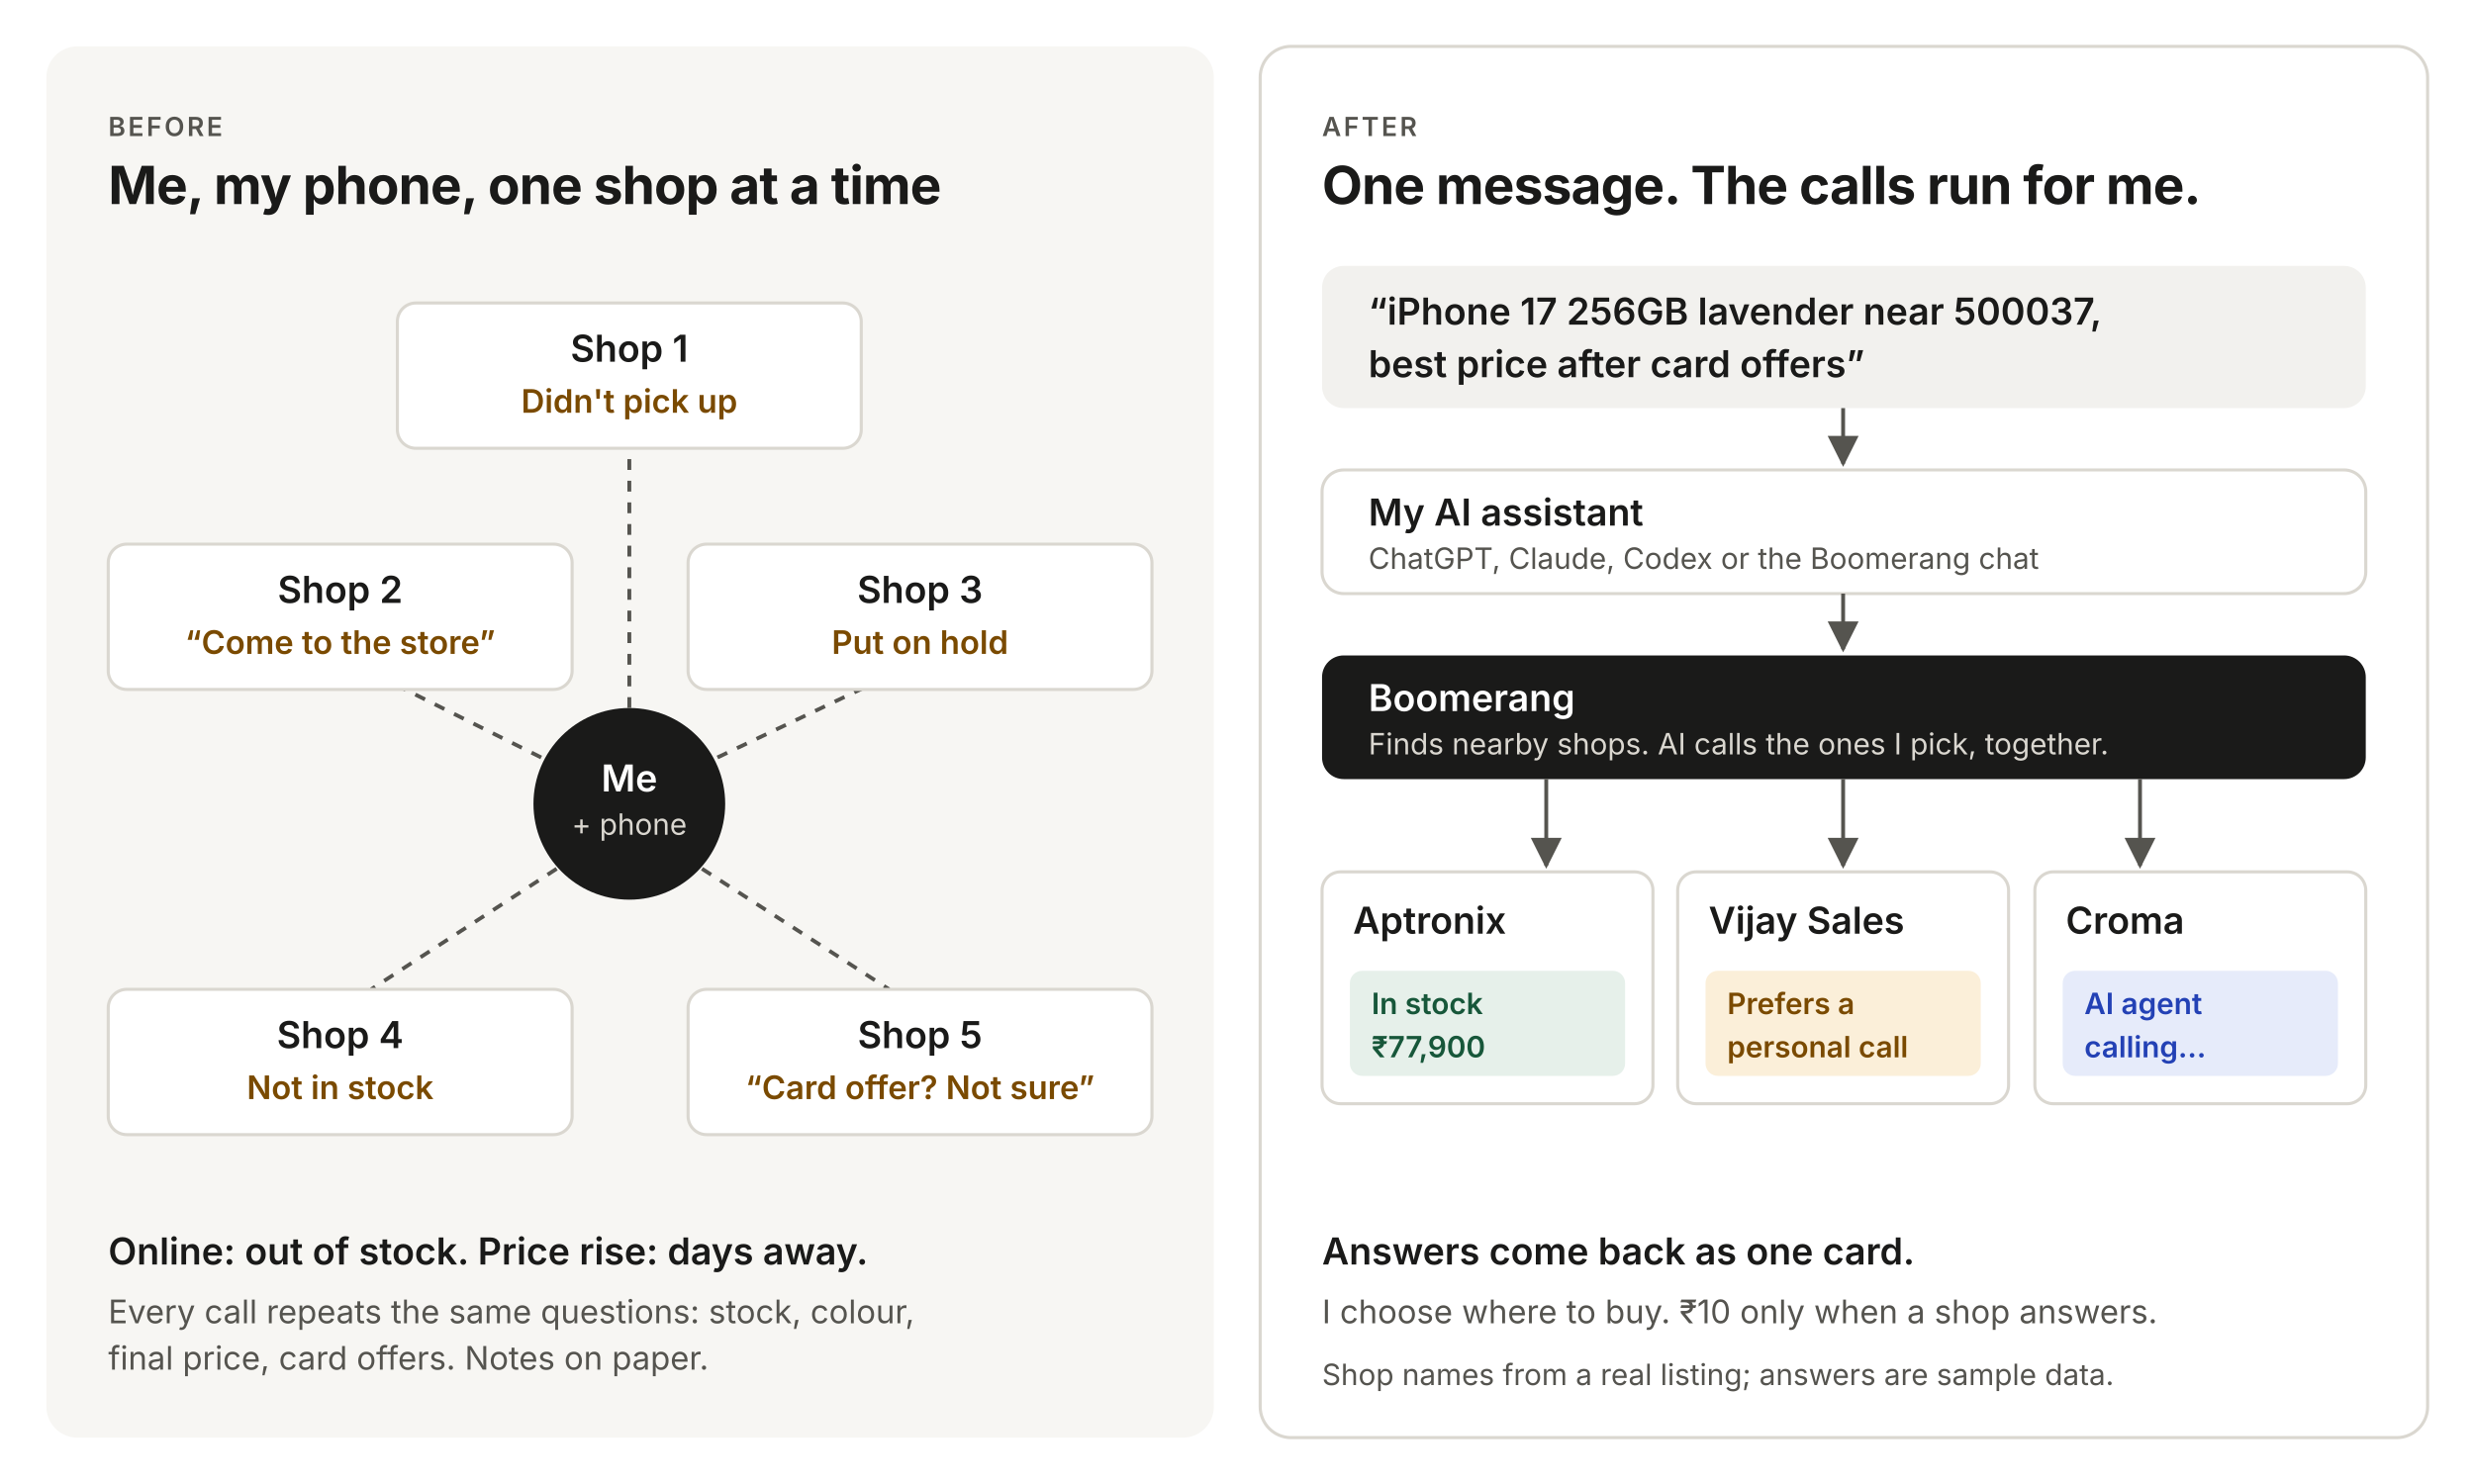
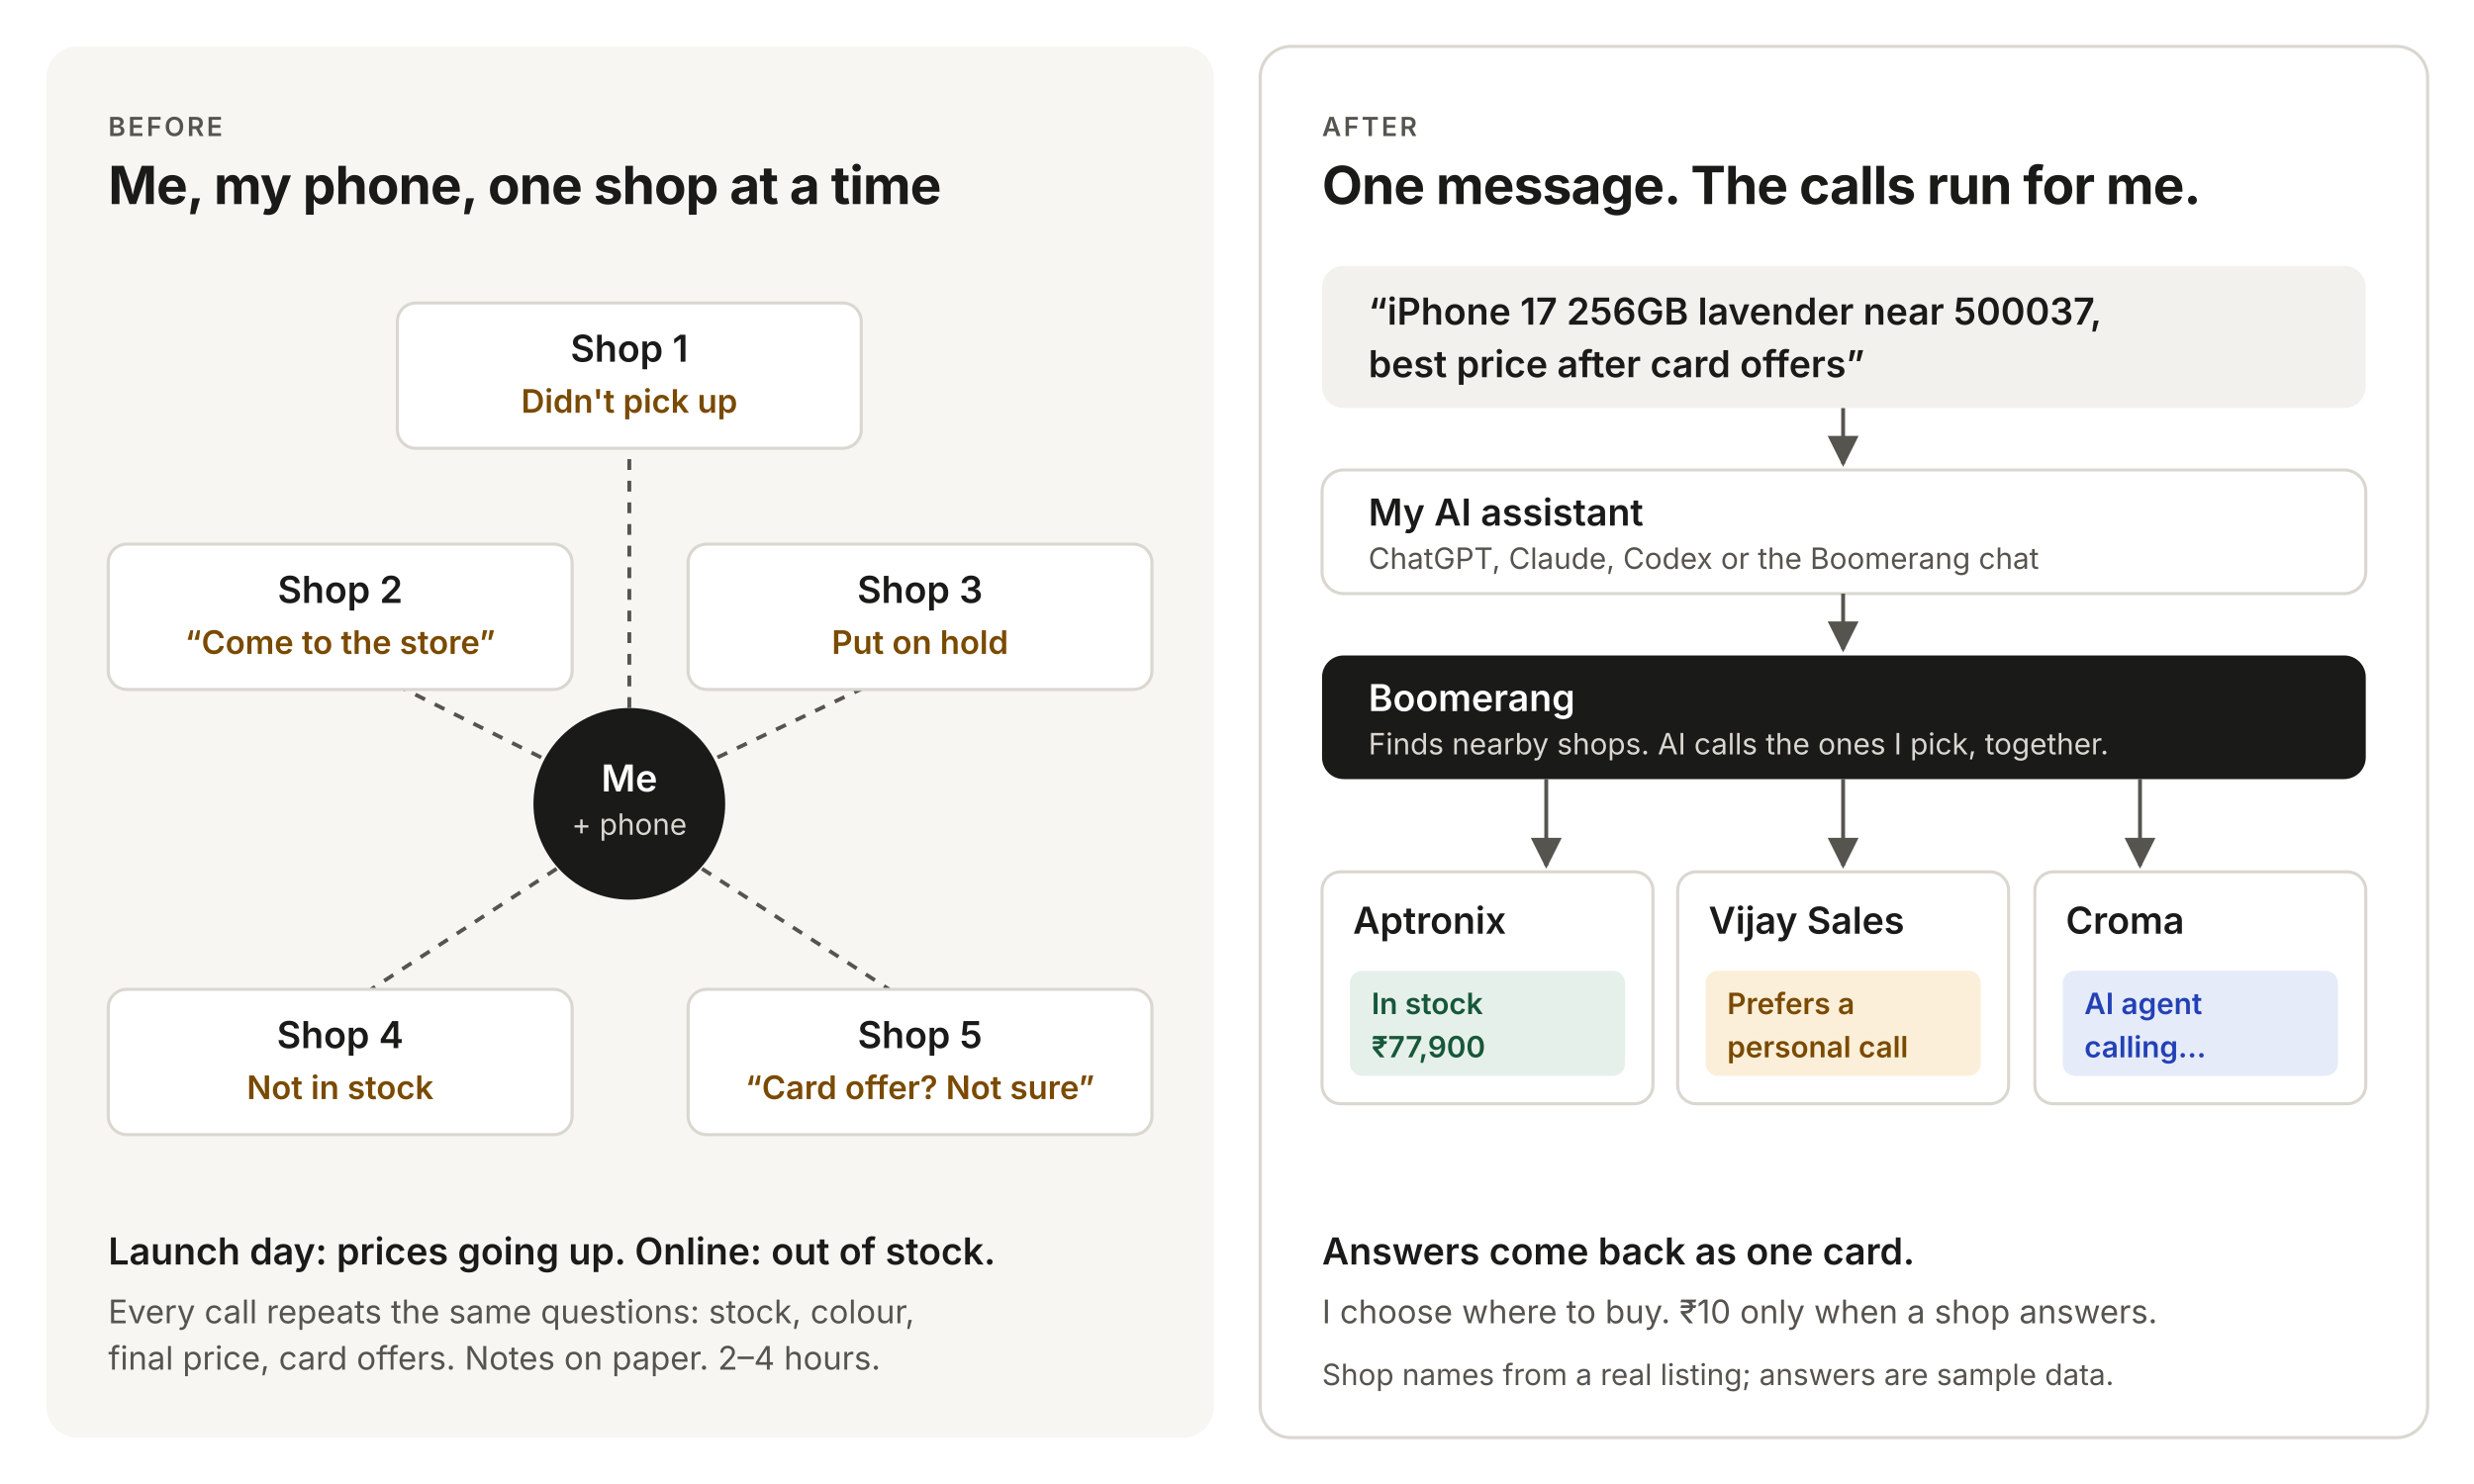
<svg xmlns="http://www.w3.org/2000/svg" viewBox="0 0 1600 960" width="1600" height="960">
  <defs>
    <marker id="a" viewBox="0 0 10 10" refX="9" refY="5" markerWidth="8" markerHeight="8" orient="auto-start-reverse">
      <path d="M0 0L10 5L0 10z" fill="#55544F" />
    </marker>
    <style>
text{font-family:Inter,system-ui,-apple-system,"Segoe UI",sans-serif;fill:#1A1A19}
.h{font-size:34px;font-weight:700;letter-spacing:-0.5px}
.k{font-size:17px;font-weight:600;letter-spacing:1.6px;fill:#55544F}
.t{font-size:24px;font-weight:600}
.b{font-size:21px;fill:#55544F}
.s{font-size:19px;fill:#55544F}
.w{fill:#FFFFFF}
.g{fill:#17573A;font-weight:600}
.am{fill:#7A4A00;font-weight:600}
.bl{fill:#2341B5;font-weight:600}
.box{fill:#FFFFFF;stroke:#DAD7D0;stroke-width:2}
.dark{fill:#1A1A19}
.ln{stroke:#55544F;stroke-width:2.5;fill:none}
.dash{stroke:#55544F;stroke-width:2.5;fill:none;stroke-dasharray:7 7}
.chipg{fill:#E6F0EA}.chipa{fill:#FBEFD9}.chipb{fill:#E6EBFA}.chipn{fill:#F2F1EE}
</style>
  </defs>
  <rect width="1600" height="960" fill="#FFFFFF" />
  <rect x="30" y="30" width="755" height="900" rx="20" fill="#F7F6F3" />
  <text x="70" y="88" class="k">BEFORE</text>
  <text x="70" y="132" class="h">Me, my phone, one shop at a time</text>
  <circle cx="407" cy="520" r="62" class="dark" />
  <text x="407" y="512" text-anchor="middle" class="t w">Me</text>
  <text x="407" y="540" text-anchor="middle" class="s" style="fill:#DAD7D0">+ phone</text>
  <g>
    <line x1="407" y1="458" x2="407" y2="290" class="dash" />
    <rect x="257" y="196" width="300" height="94" rx="12" class="box" />
    <text x="407" y="234" text-anchor="middle" class="t">Shop 1</text>
    <text x="407" y="267" text-anchor="middle" class="b am">Didn't pick up</text>
    <line x1="350" y1="490" x2="230" y2="430" class="dash" />
    <rect x="70" y="352" width="300" height="94" rx="12" class="box" />
    <text x="220" y="390" text-anchor="middle" class="t">Shop 2</text>
    <text x="220" y="423" text-anchor="middle" class="b am">“Come to the store”</text>
    <line x1="464" y1="490" x2="590" y2="430" class="dash" />
    <rect x="445" y="352" width="300" height="94" rx="12" class="box" />
    <text x="595" y="390" text-anchor="middle" class="t">Shop 3</text>
    <text x="595" y="423" text-anchor="middle" class="b am">Put on hold</text>
    <line x1="360" y1="562" x2="240" y2="640" class="dash" />
    <rect x="70" y="640" width="300" height="94" rx="12" class="box" />
    <text x="220" y="678" text-anchor="middle" class="t">Shop 4</text>
    <text x="220" y="711" text-anchor="middle" class="b am">Not in stock</text>
    <line x1="454" y1="562" x2="575" y2="640" class="dash" />
    <rect x="445" y="640" width="300" height="94" rx="12" class="box" />
    <text x="595" y="678" text-anchor="middle" class="t">Shop 5</text>
    <text x="595" y="711" text-anchor="middle" class="b am">“Card offer? Not sure”</text>
  </g>
-   <text x="70" y="818" class="t">Online: out of stock. Price rise: days away.</text>
+   <text x="70" y="818" class="t">Launch day: prices going up. Online: out of stock.</text>
  <text x="70" y="856" class="b">Every call repeats the same questions: stock, colour,</text>
-   <text x="70" y="886" class="b">final price, card offers. Notes on paper.</text>
+   <text x="70" y="886" class="b">final price, card offers. Notes on paper. 2–4 hours.</text>
  <rect x="815" y="30" width="755" height="900" rx="20" fill="#FFFFFF" stroke="#DAD7D0" stroke-width="2" />
  <text x="855" y="88" class="k">AFTER</text>
  <text x="855" y="132" class="h">One message. The calls run for me.</text>
  <rect x="855" y="172" width="675" height="92" rx="14" fill="#F2F1EE" />
  <text x="885" y="210" class="t">“iPhone 17 256GB lavender near 500037,</text>
  <text x="885" y="244" class="t">best price after card offers”</text>
  <line x1="1192" y1="264" x2="1192" y2="300" class="ln" marker-end="url(#a)" />
  <rect x="855" y="304" width="675" height="80" rx="14" class="box" />
  <text x="885" y="340" class="t">My AI assistant</text>
  <text x="885" y="368" class="s">ChatGPT, Claude, Codex or the Boomerang chat</text>
  <line x1="1192" y1="384" x2="1192" y2="420" class="ln" marker-end="url(#a)" />
  <rect x="855" y="424" width="675" height="80" rx="14" class="dark" />
  <text x="885" y="460" class="t w">Boomerang</text>
  <text x="885" y="488" class="s" style="fill:#DAD7D0">Finds nearby shops. AI calls the ones I pick, together.</text>
  <path d="M1000 504 L1000 560" class="ln" marker-end="url(#a)" />
  <path d="M1192 504 L1192 560" class="ln" marker-end="url(#a)" />
  <path d="M1384 504 L1384 560" class="ln" marker-end="url(#a)" />
  <rect x="855" y="564" width="214" height="150" rx="12" class="box" />
  <text x="875" y="604" class="t">Aptronix</text>
  <rect x="873" y="628" width="178" height="68" rx="8" class="chipg" />
  <text x="887" y="656" class="s g">In stock</text>
  <text x="887" y="684" class="s g">₹77,900</text>
  <rect x="1085" y="564" width="214" height="150" rx="12" class="box" />
  <text x="1105" y="604" class="t">Vijay Sales</text>
  <rect x="1103" y="628" width="178" height="68" rx="8" class="chipa" />
  <text x="1117" y="656" class="s am">Prefers a</text>
  <text x="1117" y="684" class="s am">personal call</text>
  <rect x="1316" y="564" width="214" height="150" rx="12" class="box" />
  <text x="1336" y="604" class="t">Croma</text>
  <rect x="1334" y="628" width="178" height="68" rx="8" class="chipb" />
  <text x="1348" y="656" class="s bl">AI agent</text>
  <text x="1348" y="684" class="s bl">calling…</text>
  <text x="855" y="818" class="t">Answers come back as one card.</text>
  <text x="855" y="856" class="b">I choose where to buy. ₹10 only when a shop answers.</text>
  <text x="855" y="896" class="s">Shop names from a real listing; answers are sample data.</text>
</svg>
